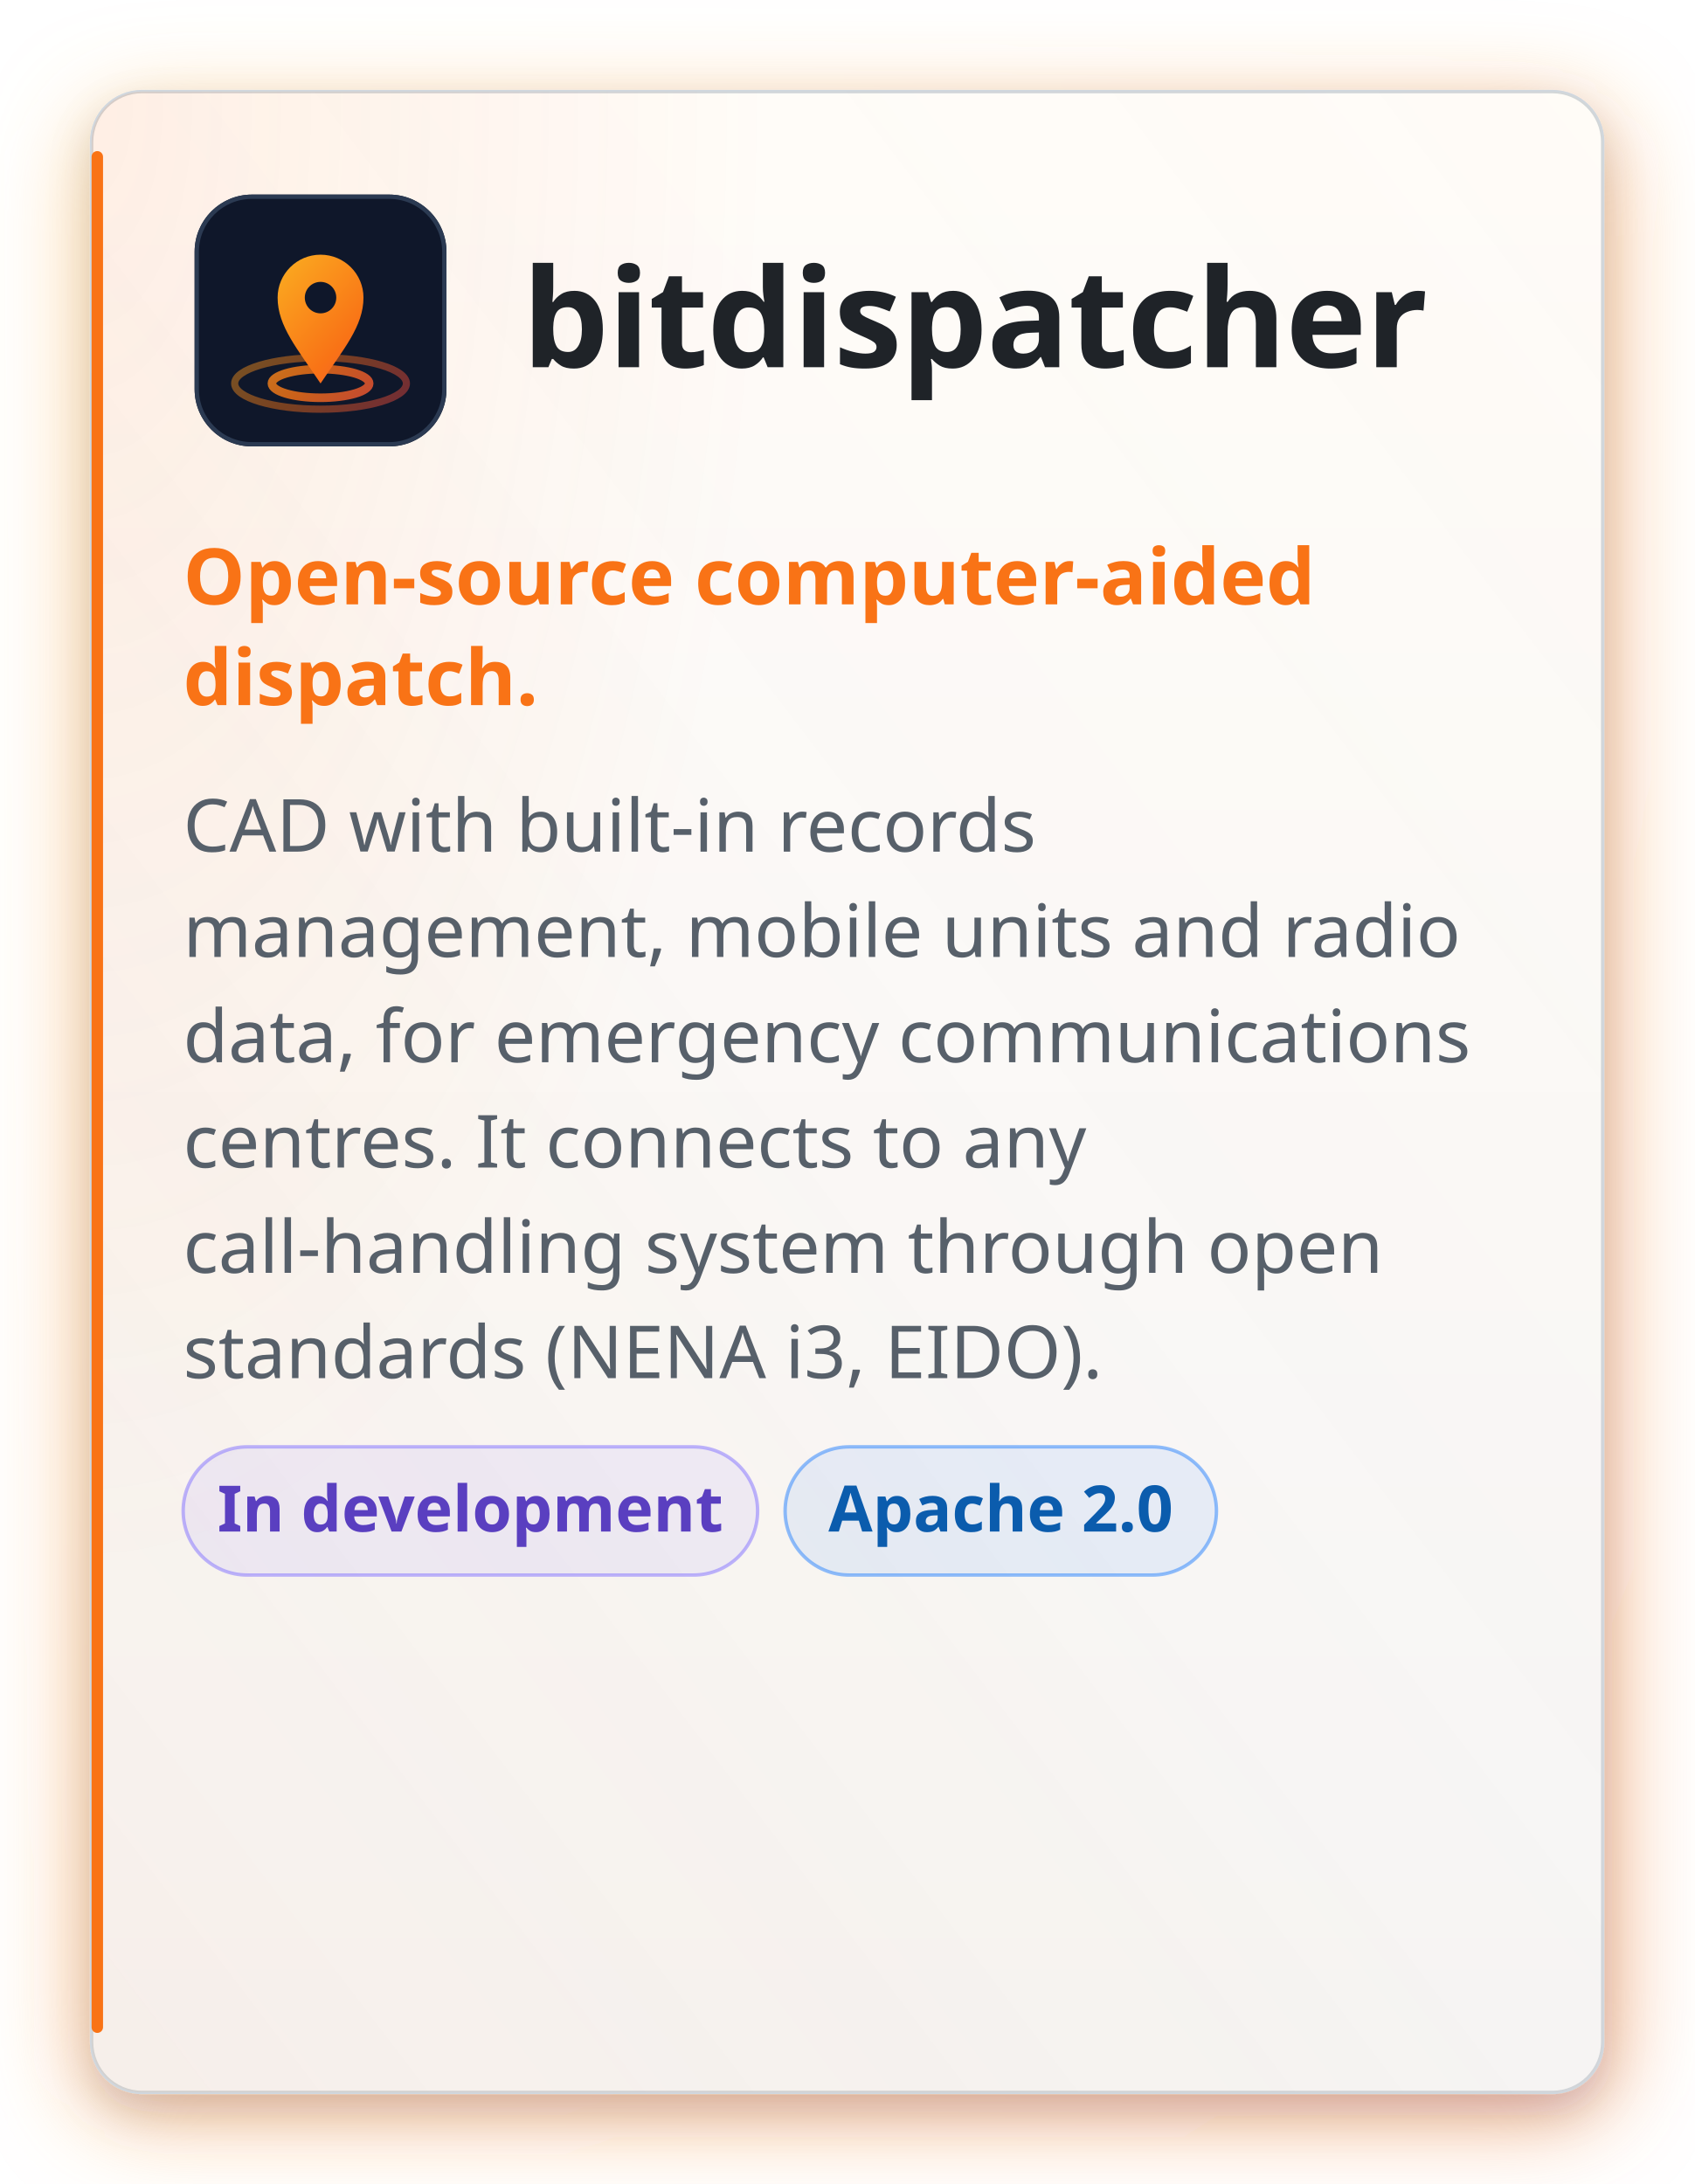
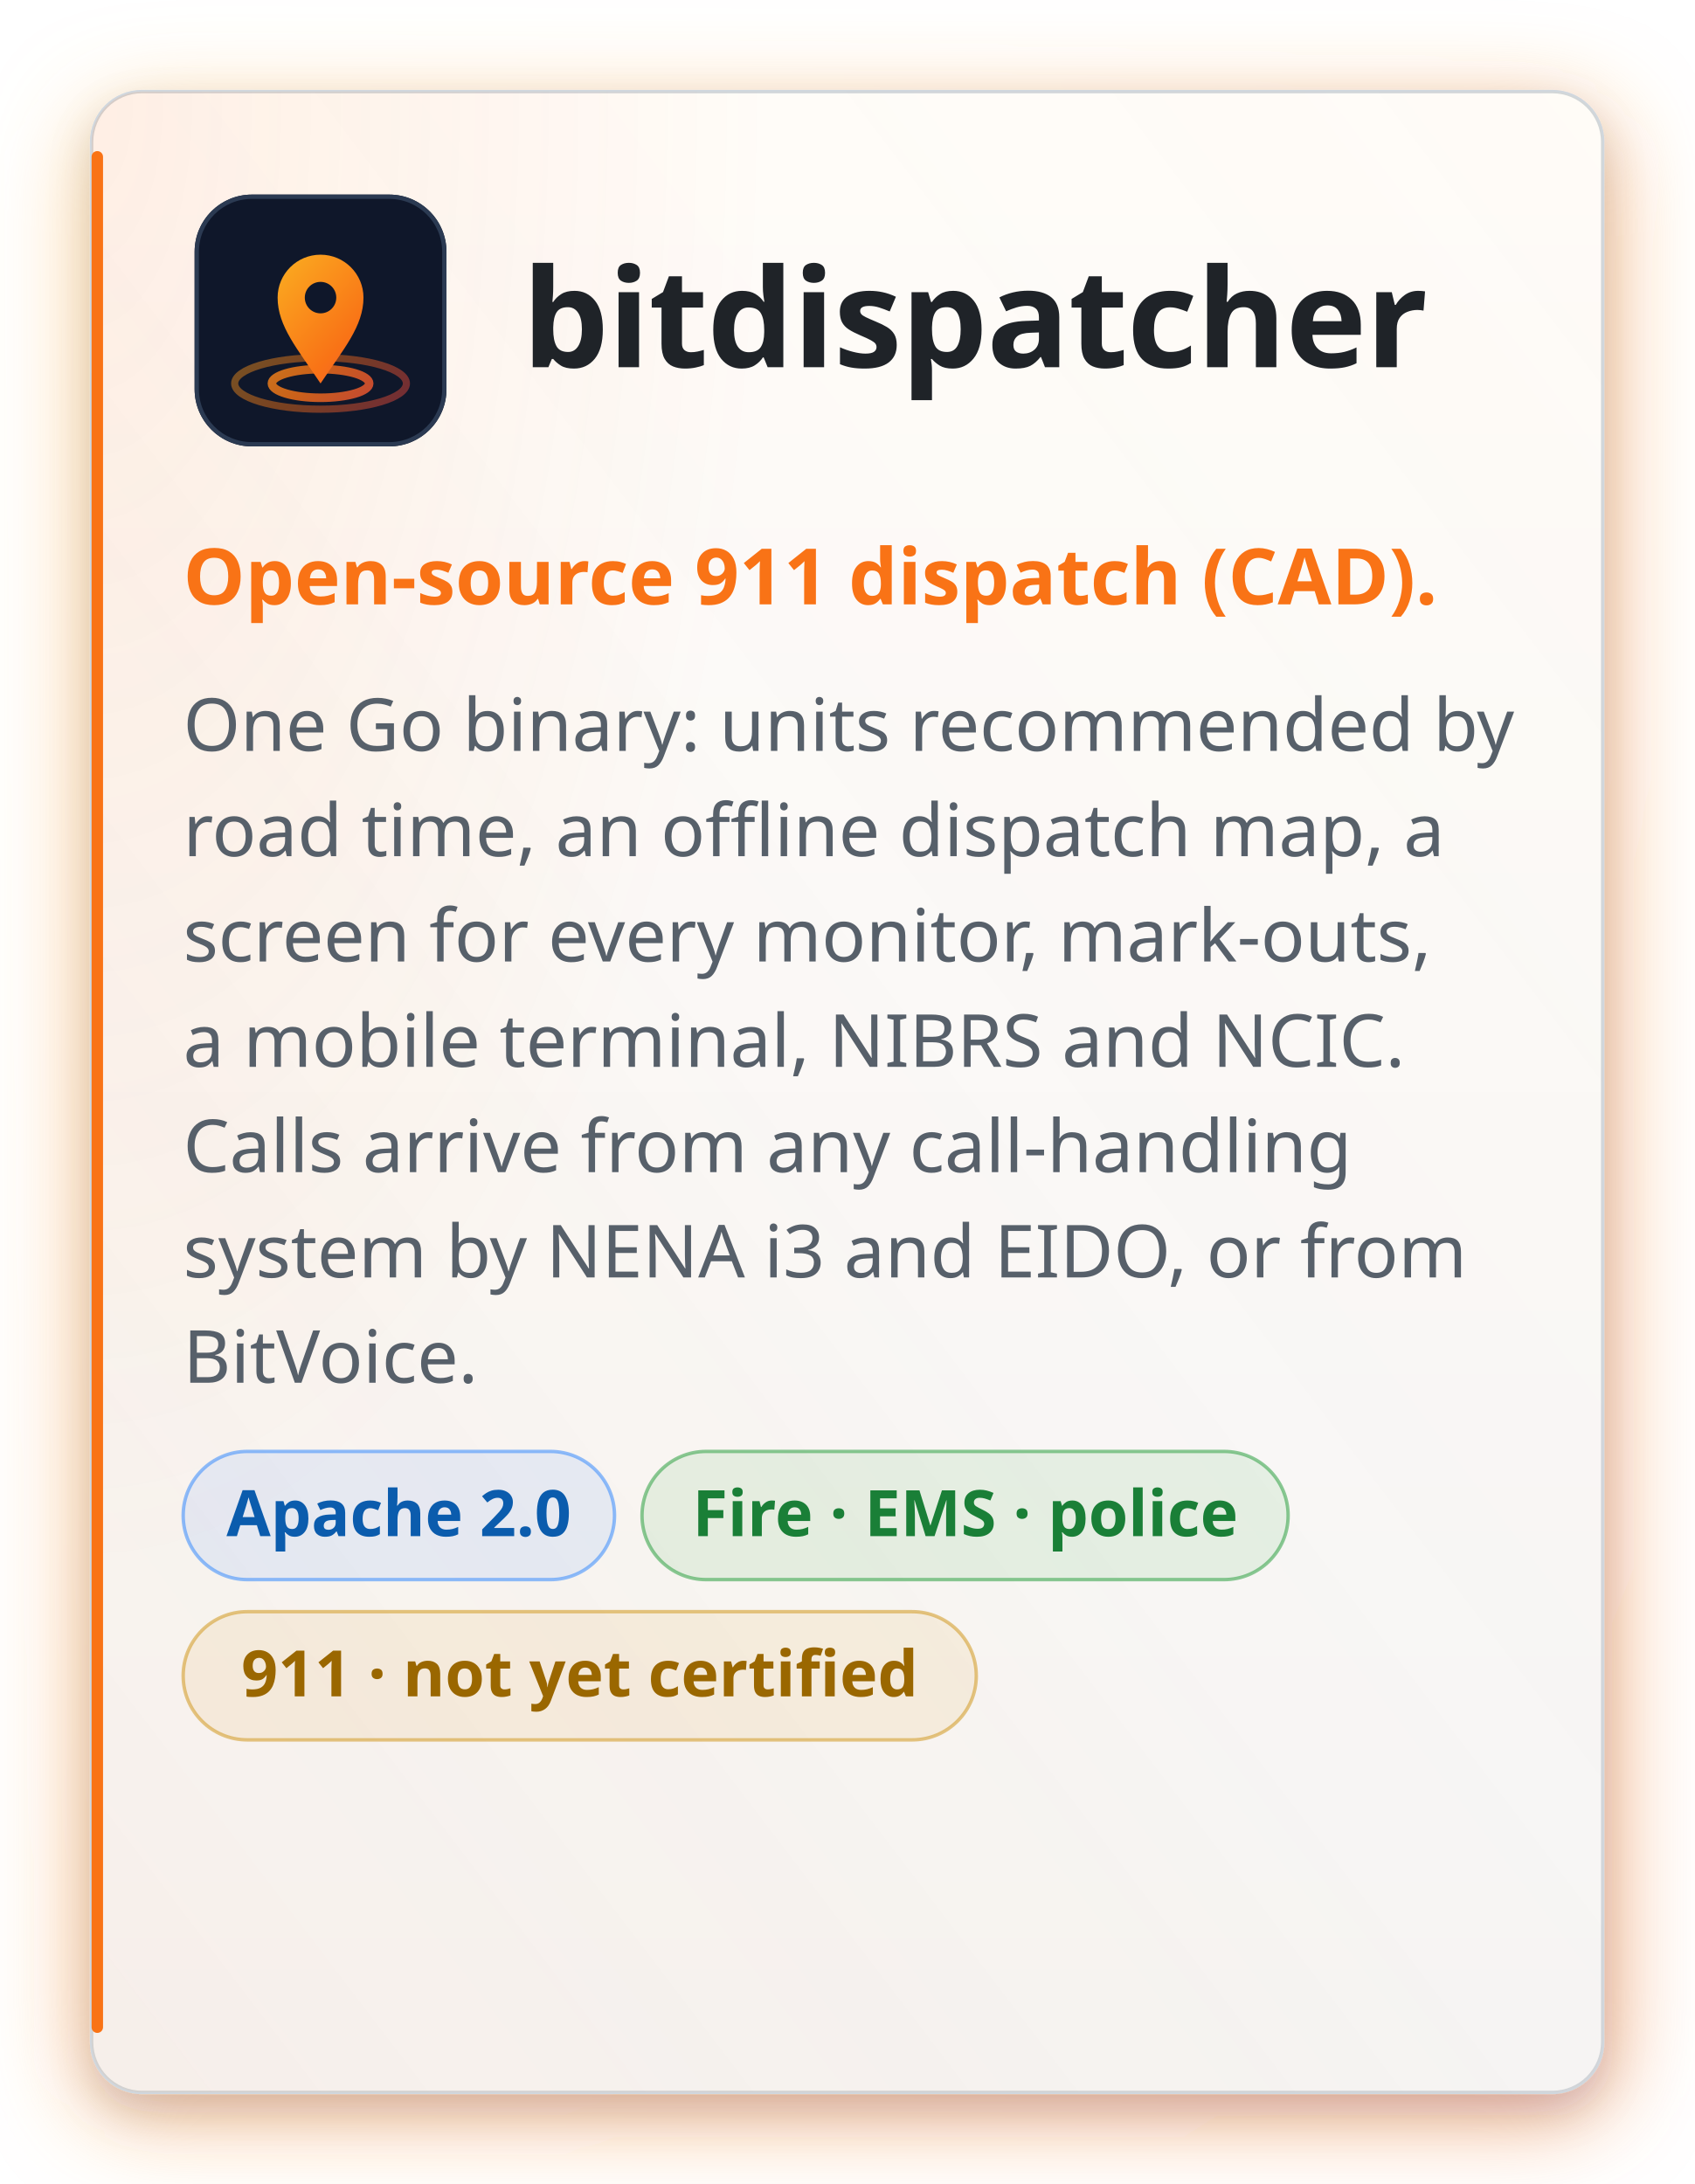
- <svg xmlns="http://www.w3.org/2000/svg" viewBox="0 0 740 954" width="740" height="954" role="img" aria-label="bitdispatcher: Open-source computer-aided dispatch.">
+ <svg xmlns="http://www.w3.org/2000/svg" viewBox="0 0 740 954" width="740" height="954" role="img" aria-label="bitdispatcher: Open-source 911 dispatch (CAD).">
  <style>.glow{opacity:0.5}.warm{opacity:0.7}</style>
  <defs>
    <linearGradient id="cardfill" x1="0" y1="0" x2="0" y2="1">
      <stop offset="0" stop-color="#ffffff" />
      <stop offset="1" stop-color="#f6f8fa" />
    </linearGradient>
    <radialGradient id="accentglow" cx="0" cy="0" r="0.75" gradientTransform="scale(0.6 1)">
      <stop offset="0" stop-color="#f97316" stop-opacity="0.09" />
      <stop offset="1" stop-color="#f97316" stop-opacity="0" />
    </radialGradient>
    <linearGradient id="glowfill" x1="0" y1="0" x2="1" y2="1">
      <stop offset="0" stop-color="#ffb347" />
      <stop offset="0.5" stop-color="#f58220" />
      <stop offset="1" stop-color="#ea580c" />
    </linearGradient>
    <linearGradient id="warmfill" x1="0" y1="1" x2="1" y2="0">
      <stop offset="0" stop-color="#f58220" stop-opacity="0.1" />
      <stop offset="0.55" stop-color="#f58220" stop-opacity="0.04" />
      <stop offset="1" stop-color="#ffb347" stop-opacity="0.06" />
    </linearGradient>
    <filter id="soft" x="-15%" y="-15%" width="130%" height="135%">
      <feGaussianBlur stdDeviation="20" />
    </filter>
    <filter id="lift" x="-5%" y="-8%" width="110%" height="125%">
      <feDropShadow dx="0" dy="8" stdDeviation="9" flood-color="#1f2328" flood-opacity="0.14" />
    </filter>
  </defs>
  <g font-family="-apple-system, 'Segoe UI', 'Noto Sans', Helvetica, Arial, sans-serif">
    <rect class="glow" x="36" y="48" width="668" height="876" rx="26" fill="url(#glowfill)" filter="url(#soft)" />
    <rect x="40" y="40" width="660" height="874" rx="22" fill="url(#cardfill)" stroke="#d0d7de" stroke-width="1.5" filter="url(#lift)" />
    <rect x="40" y="40" width="660" height="874" rx="22" fill="url(#accentglow)" />
    <rect class="warm" x="40" y="40" width="660" height="874" rx="22" fill="url(#warmfill)" />
    <rect x="40" y="66" width="5" height="822" rx="2.5" fill="#f97316" />
    <svg x="80" y="80" width="120" height="120" viewBox="0 0 96 96">
      <rect x="4" y="4" width="88" height="88" rx="20" fill="#0f172a" />
      <rect x="4.75" y="4.75" width="86.5" height="86.5" rx="19.25" fill="none" stroke="#2b3a52" stroke-width="1.5" />
      <defs>
        <linearGradient id="bdg" gradientUnits="userSpaceOnUse" x1="18" y1="25" x2="78" y2="79">
          <stop offset="0" stop-color="#fbbf24" />
          <stop offset=".6" stop-color="#f97316" />
          <stop offset="1" stop-color="#ef4444" />
        </linearGradient>
      </defs>
      <g fill="none" stroke="url(#bdg)" stroke-linecap="round">
        <ellipse cx="48" cy="70" rx="30" ry="9" stroke-width="2.5" stroke-opacity="0.45" />
        <ellipse cx="48" cy="70" rx="17" ry="5" stroke-width="3" stroke-opacity="0.8" />
      </g>
      <path d="M48 70 C40 58 33 50 33 40 a15 15 0 0 1 30 0 C63 50 56 58 48 70 Z" fill="url(#bdg)" />
      <circle cx="48" cy="40" r="5.5" fill="#0f172a" />
    </svg>
    <text x="228" y="160.4" font-size="60" font-weight="800" fill="#1f2328" letter-spacing="-0.5">bitdispatcher</text>
-     <text x="80" y="264.0" font-size="34" font-weight="600" fill="#f97316">Open-source computer-aided</text>
-     <text x="80" y="308.0" font-size="34" font-weight="600" fill="#f97316">dispatch.</text>
-     <text x="80" y="372.0" font-size="32" fill="#57606a">CAD with built-in records</text>
-     <text x="80" y="418.0" font-size="32" fill="#57606a">management, mobile units and radio</text>
-     <text x="80" y="464.0" font-size="32" fill="#57606a">data, for emergency communications</text>
-     <text x="80" y="510.0" font-size="32" fill="#57606a">centres. It connects to any</text>
-     <text x="80" y="556.0" font-size="32" fill="#57606a">call-handling system through open</text>
-     <text x="80" y="602.0" font-size="32" fill="#57606a">standards (NENA i3, EIDO).</text>
-     <rect x="80.0" y="632" width="250.9" height="56" rx="28.0" fill="#8b7bff" fill-opacity="0.1" stroke="#8b7bff" stroke-opacity="0.55" stroke-width="1.5" />
-     <text x="205.4" y="669.0" font-size="28" font-weight="600" fill="#5a3fc0" text-anchor="middle">In development</text>
-     <rect x="342.9" y="632" width="188.4" height="56" rx="28.0" fill="#388bfd" fill-opacity="0.1" stroke="#388bfd" stroke-opacity="0.55" stroke-width="1.5" />
-     <text x="437.1" y="669.0" font-size="28" font-weight="600" fill="#0b5cad" text-anchor="middle">Apache 2.0</text>
+     <text x="80" y="264.0" font-size="34" font-weight="600" fill="#f97316">Open-source 911 dispatch (CAD).</text>
+     <text x="80" y="328.0" font-size="32" fill="#57606a">One Go binary: units recommended by</text>
+     <text x="80" y="374.0" font-size="32" fill="#57606a">road time, an offline dispatch map, a</text>
+     <text x="80" y="420.0" font-size="32" fill="#57606a">screen for every monitor, mark-outs,</text>
+     <text x="80" y="466.0" font-size="32" fill="#57606a">a mobile terminal, NIBRS and NCIC.</text>
+     <text x="80" y="512.0" font-size="32" fill="#57606a">Calls arrive from any call-handling</text>
+     <text x="80" y="558.0" font-size="32" fill="#57606a">system by NENA i3 and EIDO, or from</text>
+     <text x="80" y="604.0" font-size="32" fill="#57606a">BitVoice.</text>
+     <rect x="80.0" y="634" width="188.4" height="56" rx="28.0" fill="#388bfd" fill-opacity="0.1" stroke="#388bfd" stroke-opacity="0.55" stroke-width="1.5" />
+     <text x="174.2" y="671.0" font-size="28" font-weight="600" fill="#0b5cad" text-anchor="middle">Apache 2.0</text>
+     <rect x="280.4" y="634" width="282.2" height="56" rx="28.0" fill="#2ea043" fill-opacity="0.1" stroke="#2ea043" stroke-opacity="0.55" stroke-width="1.5" />
+     <text x="421.6" y="671.0" font-size="28" font-weight="600" fill="#1a7f37" text-anchor="middle">Fire · EMS · police</text>
+     <rect x="80.0" y="704" width="346.4" height="56" rx="28.0" fill="#d29922" fill-opacity="0.1" stroke="#d29922" stroke-opacity="0.55" stroke-width="1.5" />
+     <text x="253.2" y="741.0" font-size="28" font-weight="600" fill="#9a6700" text-anchor="middle">911 · not yet certified</text>
  </g>
</svg>
